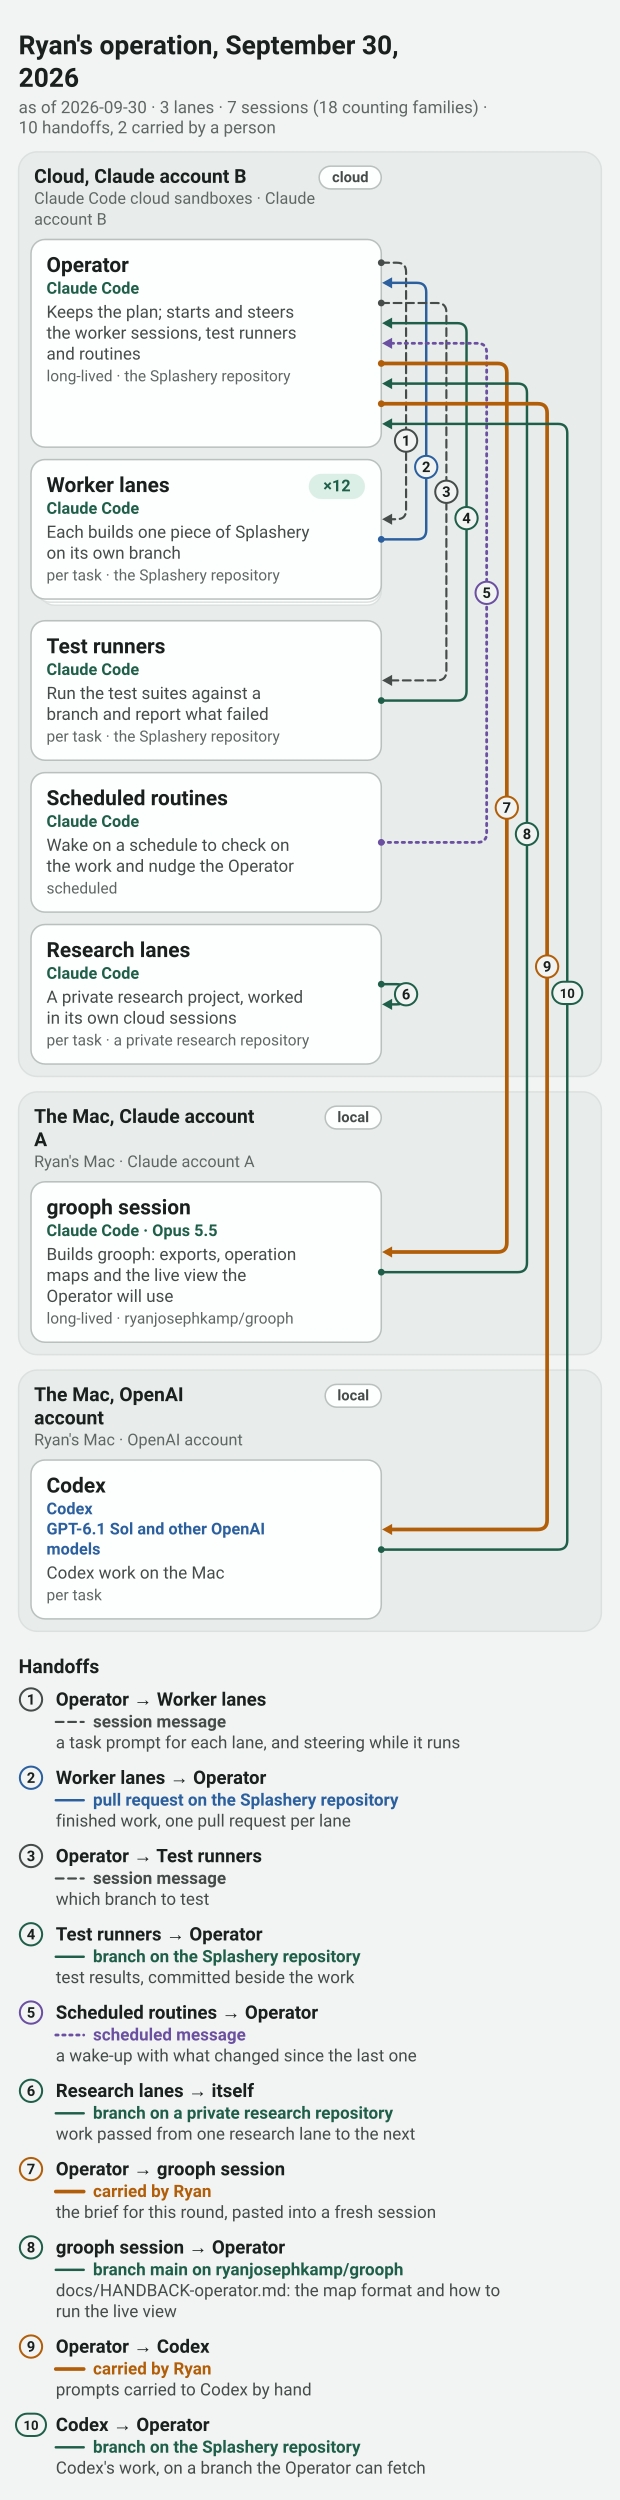
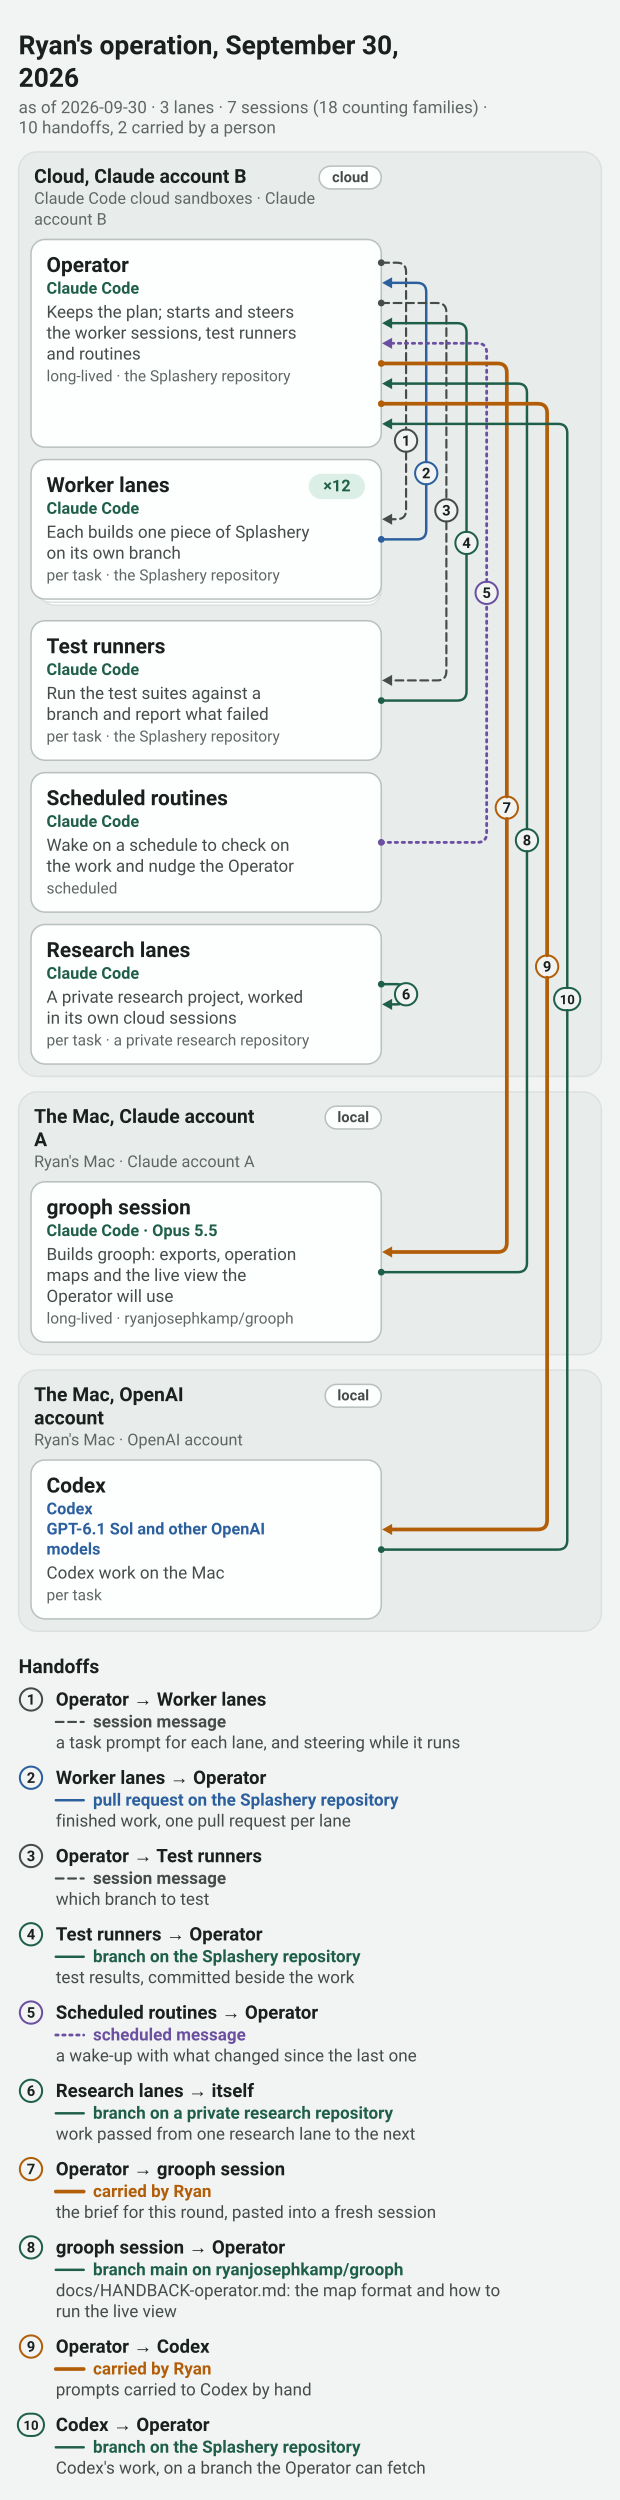
<svg xmlns="http://www.w3.org/2000/svg" class="grooph-picture" data-picture="map" viewBox="0 0 400 1613" width="400" height="1613" role="img" font-family="system-ui, -apple-system, 'Segoe UI', Roboto, 'Helvetica Neue', Arial, sans-serif">
  <rect x="0" y="0" width="400" height="1613" style="fill:#f1f4f3" />
  <text x="12" y="35" font-size="17" font-weight="700" style="fill:#1a201e">Ryan's operation, September 30,</text>
  <text x="12" y="56" font-size="17" font-weight="700" style="fill:#1a201e">2026</text>
  <text x="12" y="73" font-size="11" style="fill:#5f6764">as of 2026-09-30 · 3 lanes · 7 sessions (18 counting families) ·</text>
  <text x="12" y="86" font-size="11" style="fill:#5f6764">10 handoffs, 2 carried by a person</text>
  <g data-lane="cloud-b">
    <rect x="12" y="98" width="376" height="596.5" rx="12" stroke-width="1" style="fill:#e8edeb;stroke:#dce1df" />
    <text x="22" y="118" font-size="12.5" font-weight="700" style="fill:#1a201e">Cloud, Claude account B</text>
    <rect x="205.9" y="107.2" width="40.1" height="14.7" rx="7.4" stroke-width="1" style="fill:#fdfefe;stroke:#b9c1be" />
    <text x="226" y="117.5" font-size="9.5" font-weight="700" text-anchor="middle" style="fill:#454c49">cloud</text>
    <text x="22" y="131.5" font-size="10.5" style="fill:#5f6764">Claude Code cloud sandboxes · Claude</text>
    <text x="22" y="145" font-size="10.5" style="fill:#5f6764">account B</text>
  </g>
  <g data-lane="mac-a">
    <rect x="12" y="704.5" width="376" height="169.5" rx="12" stroke-width="1" style="fill:#e8edeb;stroke:#dce1df" />
    <text x="22" y="724.5" font-size="12.5" font-weight="700" style="fill:#1a201e">The Mac, Claude account</text>
    <rect x="209.8" y="713.7" width="36.2" height="14.7" rx="7.4" stroke-width="1" style="fill:#fdfefe;stroke:#b9c1be" />
    <text x="227.9" y="724" font-size="9.5" font-weight="700" text-anchor="middle" style="fill:#454c49">local</text>
    <text x="22" y="739.5" font-size="12.5" font-weight="700" style="fill:#1a201e">A</text>
    <text x="22" y="753" font-size="10.5" style="fill:#5f6764">Ryan's Mac · Claude account A</text>
  </g>
  <g data-lane="mac-openai">
    <rect x="12" y="884" width="376" height="168.5" rx="12" stroke-width="1" style="fill:#e8edeb;stroke:#dce1df" />
    <text x="22" y="904" font-size="12.5" font-weight="700" style="fill:#1a201e">The Mac, OpenAI</text>
    <rect x="209.8" y="893.2" width="36.2" height="14.7" rx="7.4" stroke-width="1" style="fill:#fdfefe;stroke:#b9c1be" />
    <text x="227.9" y="903.5" font-size="9.5" font-weight="700" text-anchor="middle" style="fill:#454c49">local</text>
    <text x="22" y="919" font-size="12.5" font-weight="700" style="fill:#1a201e">account</text>
    <text x="22" y="932.5" font-size="10.5" style="fill:#5f6764">Ryan's Mac · OpenAI account</text>
  </g>
  <g data-session="operator">
    <rect data-card="" x="20" y="154.5" width="226" height="134" rx="9" stroke-width="1" style="fill:#fdfefe;stroke:#b9c1be" />
    <text x="30" y="175.5" font-size="13.5" font-weight="700" style="fill:#1a201e">Operator</text>
    <text x="30" y="189.5" font-size="10.5" font-weight="700" style="fill:#1f5f4a">Claude Code</text>
    <text x="30" y="205" font-size="11" style="fill:#454c49">Keeps the plan; starts and steers</text>
    <text x="30" y="218.5" font-size="11" style="fill:#454c49">the worker sessions, test runners</text>
    <text x="30" y="232" font-size="11" style="fill:#454c49">and routines</text>
    <text x="30" y="246" font-size="10" style="fill:#5f6764">long-lived · the Splashery repository</text>
  </g>
  <g data-session="workers">
    <rect x="26" y="302.5" width="220" height="88" rx="9" stroke-width="1" style="fill:#fdfefe;stroke:#dce1df" />
    <rect x="23" y="299.5" width="223" height="89" rx="9" stroke-width="1" style="fill:#fdfefe;stroke:#dce1df" />
    <rect data-card="" x="20" y="296.5" width="226" height="90" rx="9" stroke-width="1" style="fill:#fdfefe;stroke:#b9c1be" />
    <text x="30" y="317.5" font-size="13.5" font-weight="700" style="fill:#1a201e">Worker lanes</text>
    <rect x="199.2" y="305.7" width="36.3" height="16.3" rx="8.1" style="fill:#dcefe6" />
    <text x="217.4" y="317" font-size="10.5" font-weight="700" text-anchor="middle" style="fill:#1f5f4a">×12</text>
    <text x="30" y="331.5" font-size="10.5" font-weight="700" style="fill:#1f5f4a">Claude Code</text>
    <text x="30" y="347" font-size="11" style="fill:#454c49">Each builds one piece of Splashery</text>
    <text x="30" y="360.5" font-size="11" style="fill:#454c49">on its own branch</text>
    <text x="30" y="374.5" font-size="10" style="fill:#5f6764">per task · the Splashery repository</text>
  </g>
  <g data-session="test-runners">
    <rect data-card="" x="20" y="400.5" width="226" height="90" rx="9" stroke-width="1" style="fill:#fdfefe;stroke:#b9c1be" />
    <text x="30" y="421.5" font-size="13.5" font-weight="700" style="fill:#1a201e">Test runners</text>
    <text x="30" y="435.5" font-size="10.5" font-weight="700" style="fill:#1f5f4a">Claude Code</text>
    <text x="30" y="451" font-size="11" style="fill:#454c49">Run the test suites against a</text>
    <text x="30" y="464.5" font-size="11" style="fill:#454c49">branch and report what failed</text>
    <text x="30" y="478.5" font-size="10" style="fill:#5f6764">per task · the Splashery repository</text>
  </g>
  <g data-session="routines">
    <rect data-card="" x="20" y="498.5" width="226" height="90" rx="9" stroke-width="1" style="fill:#fdfefe;stroke:#b9c1be" />
    <text x="30" y="519.5" font-size="13.5" font-weight="700" style="fill:#1a201e">Scheduled routines</text>
    <text x="30" y="533.5" font-size="10.5" font-weight="700" style="fill:#1f5f4a">Claude Code</text>
    <text x="30" y="549" font-size="11" style="fill:#454c49">Wake on a schedule to check on</text>
    <text x="30" y="562.5" font-size="11" style="fill:#454c49">the work and nudge the Operator</text>
    <text x="30" y="576.5" font-size="10" style="fill:#5f6764">scheduled</text>
  </g>
  <g data-session="research">
    <rect data-card="" x="20" y="596.5" width="226" height="90" rx="9" stroke-width="1" style="fill:#fdfefe;stroke:#b9c1be" />
    <text x="30" y="617.5" font-size="13.5" font-weight="700" style="fill:#1a201e">Research lanes</text>
    <text x="30" y="631.5" font-size="10.5" font-weight="700" style="fill:#1f5f4a">Claude Code</text>
    <text x="30" y="647" font-size="11" style="fill:#454c49">A private research project, worked</text>
    <text x="30" y="660.5" font-size="11" style="fill:#454c49">in its own cloud sessions</text>
    <text x="30" y="674.5" font-size="10" style="fill:#5f6764">per task · a private research repository</text>
  </g>
  <g data-session="grooph">
    <rect data-card="" x="20" y="762.5" width="226" height="103.5" rx="9" stroke-width="1" style="fill:#fdfefe;stroke:#b9c1be" />
    <text x="30" y="783.5" font-size="13.5" font-weight="700" style="fill:#1a201e">grooph session</text>
    <text x="30" y="797.5" font-size="10.5" font-weight="700" style="fill:#1f5f4a">Claude Code · Opus 5.5</text>
    <text x="30" y="813" font-size="11" style="fill:#454c49">Builds grooph: exports, operation</text>
    <text x="30" y="826.5" font-size="11" style="fill:#454c49">maps and the live view the</text>
    <text x="30" y="840" font-size="11" style="fill:#454c49">Operator will use</text>
    <text x="30" y="854" font-size="10" style="fill:#5f6764">long-lived · ryanjosephkamp/grooph</text>
  </g>
  <g data-session="codex">
    <rect data-card="" x="20" y="942" width="226" height="102.5" rx="9" stroke-width="1" style="fill:#fdfefe;stroke:#b9c1be" />
    <text x="30" y="963" font-size="13.5" font-weight="700" style="fill:#1a201e">Codex</text>
    <text x="30" y="977" font-size="10.5" font-weight="700" style="fill:#2b5f9e">Codex</text>
    <text x="30" y="990" font-size="10.5" font-weight="700" style="fill:#2b5f9e">GPT-6.1 Sol and other OpenAI</text>
    <text x="30" y="1003" font-size="10.5" font-weight="700" style="fill:#2b5f9e">models</text>
    <text x="30" y="1018.5" font-size="11" style="fill:#454c49">Codex work on the Mac</text>
    <text x="30" y="1032.5" font-size="10" style="fill:#5f6764">per task</text>
  </g>
+   <g data-plate="h-start-workers">
+     <circle cx="262" cy="284.3" r="7.2" stroke-width="1.3" style="fill:#f1f4f3;stroke:#454c49" />
+   </g>
+   <g data-plate="h-workers-back">
+     <circle cx="275" cy="305.3" r="7.2" stroke-width="1.3" style="fill:#f1f4f3;stroke:#2b5f9e" />
+   </g>
+   <g data-plate="h-start-tests">
+     <circle cx="288" cy="329.3" r="7.2" stroke-width="1.3" style="fill:#f1f4f3;stroke:#454c49" />
+   </g>
+   <g data-plate="h-tests-back">
+     <circle cx="301" cy="350.3" r="7.2" stroke-width="1.3" style="fill:#f1f4f3;stroke:#1f5f4a" />
+   </g>
+   <g data-plate="h-routines">
+     <circle cx="314" cy="382.5" r="7.2" stroke-width="1.3" style="fill:#f1f4f3;stroke:#6b4fa0" />
+   </g>
+   <g data-plate="h-brief-grooph">
+     <circle cx="327" cy="521.1" r="7.2" stroke-width="1.3" style="fill:#f1f4f3;stroke:#b25e09" />
+   </g>
+   <g data-plate="h-grooph-back">
+     <circle cx="340" cy="542.1" r="7.2" stroke-width="1.3" style="fill:#f1f4f3;stroke:#1f5f4a" />
+   </g>
+   <g data-plate="h-brief-codex">
+     <circle cx="353" cy="623.6" r="7.2" stroke-width="1.3" style="fill:#f1f4f3;stroke:#b25e09" />
+   </g>
+   <g data-plate="h-codex-back">
+     <rect x="357.5" y="637.4" width="16.9" height="14.4" rx="7.2" stroke-width="1.3" style="fill:#f1f4f3;stroke:#1f5f4a" />
+   </g>
  <g data-handoff="h-start-workers">
-     <path d="M246,169.5 H256 Q262,169.5 262,175.5 V329 Q262,335 256,335 H251.5" fill="none" stroke-width="1.4" stroke-linecap="round" stroke-dasharray="5 3" style="stroke:#454c49" />
+     <path d="M246,169.5 H256 Q262,169.5 262,175.5 V277.1 M262,291.5 V329 Q262,335 256,335 H251.5" fill="none" stroke-width="1.4" stroke-linecap="round" stroke-dasharray="5 3" style="stroke:#454c49" />
    <circle cx="246" cy="169.5" r="2.2" style="fill:#454c49" />
    <path d="M246.5,335 l6.5,-3.6 v7.2 z" style="fill:#454c49" />
-     <g data-badge="">
-       <circle cx="262" cy="284.3" r="7.2" stroke-width="1.3" style="fill:#f1f4f3;stroke:#454c49" />
-       <text x="262" y="287.6" font-size="9.5" font-weight="700" text-anchor="middle" style="fill:#1a201e">1</text>
-     </g>
  </g>
  <g data-handoff="h-workers-back">
-     <path d="M246,348 H269 Q275,348 275,342 V188.5 Q275,182.5 269,182.5 H251.5" fill="none" stroke-width="1.6" stroke-linecap="round" style="stroke:#2b5f9e" />
+     <path d="M246,348 H269 Q275,348 275,342 V312.5 M275,298.1 V188.5 Q275,182.5 269,182.5 H251.5" fill="none" stroke-width="1.6" stroke-linecap="round" style="stroke:#2b5f9e" />
    <circle cx="246" cy="348" r="2.2" style="fill:#2b5f9e" />
    <path d="M246.5,182.5 l6.5,-3.6 v7.2 z" style="fill:#2b5f9e" />
-     <g data-badge="">
-       <circle cx="275" cy="301.3" r="7.2" stroke-width="1.3" style="fill:#f1f4f3;stroke:#2b5f9e" />
-       <text x="275" y="304.6" font-size="9.5" font-weight="700" text-anchor="middle" style="fill:#1a201e">2</text>
-     </g>
  </g>
  <g data-handoff="h-start-tests">
-     <path d="M246,195.5 H282 Q288,195.5 288,201.5 V433 Q288,439 282,439 H251.5" fill="none" stroke-width="1.4" stroke-linecap="round" stroke-dasharray="5 3" style="stroke:#454c49" />
+     <path d="M246,195.5 H282 Q288,195.5 288,201.5 V322.1 M288,336.5 V433 Q288,439 282,439 H251.5" fill="none" stroke-width="1.4" stroke-linecap="round" stroke-dasharray="5 3" style="stroke:#454c49" />
    <circle cx="246" cy="195.5" r="2.2" style="fill:#454c49" />
    <path d="M246.5,439 l6.5,-3.6 v7.2 z" style="fill:#454c49" />
-     <g data-badge="">
-       <circle cx="288" cy="317.3" r="7.2" stroke-width="1.3" style="fill:#f1f4f3;stroke:#454c49" />
-       <text x="288" y="320.6" font-size="9.5" font-weight="700" text-anchor="middle" style="fill:#1a201e">3</text>
-     </g>
  </g>
  <g data-handoff="h-tests-back">
-     <path d="M246,452 H295 Q301,452 301,446 V214.5 Q301,208.5 295,208.5 H251.5" fill="none" stroke-width="1.6" stroke-linecap="round" style="stroke:#1f5f4a" />
+     <path d="M246,452 H295 Q301,452 301,446 V357.5 M301,343.1 V214.5 Q301,208.5 295,208.5 H251.5" fill="none" stroke-width="1.6" stroke-linecap="round" style="stroke:#1f5f4a" />
    <circle cx="246" cy="452" r="2.2" style="fill:#1f5f4a" />
    <path d="M246.5,208.5 l6.5,-3.6 v7.2 z" style="fill:#1f5f4a" />
-     <g data-badge="">
-       <circle cx="301" cy="334.3" r="7.2" stroke-width="1.3" style="fill:#f1f4f3;stroke:#1f5f4a" />
-       <text x="301" y="337.6" font-size="9.5" font-weight="700" text-anchor="middle" style="fill:#1a201e">4</text>
-     </g>
  </g>
  <g data-handoff="h-routines">
-     <path d="M246,543.5 H308 Q314,543.5 314,537.5 V227.5 Q314,221.5 308,221.5 H251.5" fill="none" stroke-width="1.8" stroke-linecap="round" stroke-dasharray="1.5 3" style="stroke:#6b4fa0" />
+     <path d="M246,543.5 H308 Q314,543.5 314,537.5 V389.7 M314,375.3 V227.5 Q314,221.5 308,221.5 H251.5" fill="none" stroke-width="1.8" stroke-linecap="round" stroke-dasharray="1.5 3" style="stroke:#6b4fa0" />
    <circle cx="246" cy="543.5" r="2.2" style="fill:#6b4fa0" />
    <path d="M246.5,221.5 l6.5,-3.6 v7.2 z" style="fill:#6b4fa0" />
-     <g data-badge="">
-       <circle cx="314" cy="382.5" r="7.2" stroke-width="1.3" style="fill:#f1f4f3;stroke:#6b4fa0" />
-       <text x="314" y="385.8" font-size="9.5" font-weight="700" text-anchor="middle" style="fill:#1a201e">5</text>
-     </g>
  </g>
  <g data-handoff="h-research">
    <path d="M246,635 H256 Q262,635 262,641 V642 Q262,648 256,648 H251.5" fill="none" stroke-width="1.6" stroke-linecap="round" style="stroke:#1f5f4a" />
    <circle cx="246" cy="635" r="2.2" style="fill:#1f5f4a" />
    <path d="M246.5,648 l6.5,-3.6 v7.2 z" style="fill:#1f5f4a" />
-     <g data-badge="">
-       <circle cx="262" cy="641.5" r="7.2" stroke-width="1.3" style="fill:#f1f4f3;stroke:#1f5f4a" />
-       <text x="262" y="644.8" font-size="9.5" font-weight="700" text-anchor="middle" style="fill:#1a201e">6</text>
-     </g>
+   </g>
+   <g data-plate="h-research">
+     <circle cx="262" cy="641.5" r="7.2" stroke-width="1.3" style="fill:#f1f4f3;stroke:#1f5f4a" />
  </g>
  <g data-handoff="h-brief-grooph">
-     <path d="M246,234.5 H321 Q327,234.5 327,240.5 V801.8 Q327,807.8 321,807.8 H251.5" fill="none" stroke-width="2.4" stroke-linecap="round" style="stroke:#b25e09" />
+     <path d="M246,234.5 H321 Q327,234.5 327,240.5 V513.9 M327,528.3 V801.8 Q327,807.8 321,807.8 H251.5" fill="none" stroke-width="2.4" stroke-linecap="round" style="stroke:#b25e09" />
    <circle cx="246" cy="234.5" r="2.2" style="fill:#b25e09" />
    <path d="M246.5,807.8 l6.5,-3.6 v7.2 z" style="fill:#b25e09" />
-     <g data-badge="">
-       <circle cx="327" cy="521.1" r="7.2" stroke-width="1.3" style="fill:#f1f4f3;stroke:#b25e09" />
-       <text x="327" y="524.4" font-size="9.5" font-weight="700" text-anchor="middle" style="fill:#1a201e">7</text>
-     </g>
  </g>
  <g data-handoff="h-grooph-back">
-     <path d="M246,820.8 H334 Q340,820.8 340,814.8 V253.5 Q340,247.5 334,247.5 H251.5" fill="none" stroke-width="1.6" stroke-linecap="round" style="stroke:#1f5f4a" />
+     <path d="M246,820.8 H334 Q340,820.8 340,814.8 V549.3 M340,534.9 V253.5 Q340,247.5 334,247.5 H251.5" fill="none" stroke-width="1.6" stroke-linecap="round" style="stroke:#1f5f4a" />
    <circle cx="246" cy="820.8" r="2.2" style="fill:#1f5f4a" />
    <path d="M246.5,247.5 l6.5,-3.6 v7.2 z" style="fill:#1f5f4a" />
-     <g data-badge="">
-       <circle cx="340" cy="538.1" r="7.2" stroke-width="1.3" style="fill:#f1f4f3;stroke:#1f5f4a" />
-       <text x="340" y="541.4" font-size="9.5" font-weight="700" text-anchor="middle" style="fill:#1a201e">8</text>
-     </g>
  </g>
  <g data-handoff="h-brief-codex">
-     <path d="M246,260.5 H347 Q353,260.5 353,266.5 V980.8 Q353,986.8 347,986.8 H251.5" fill="none" stroke-width="2.4" stroke-linecap="round" style="stroke:#b25e09" />
+     <path d="M246,260.5 H347 Q353,260.5 353,266.5 V616.4 M353,630.8 V980.8 Q353,986.8 347,986.8 H251.5" fill="none" stroke-width="2.4" stroke-linecap="round" style="stroke:#b25e09" />
    <circle cx="246" cy="260.5" r="2.2" style="fill:#b25e09" />
    <path d="M246.5,986.8 l6.5,-3.6 v7.2 z" style="fill:#b25e09" />
-     <g data-badge="">
-       <circle cx="353" cy="623.6" r="7.2" stroke-width="1.3" style="fill:#f1f4f3;stroke:#b25e09" />
-       <text x="353" y="626.9" font-size="9.5" font-weight="700" text-anchor="middle" style="fill:#1a201e">9</text>
-     </g>
  </g>
  <g data-handoff="h-codex-back">
-     <path d="M246,999.8 H360 Q366,999.8 366,993.8 V279.5 Q366,273.5 360,273.5 H251.5" fill="none" stroke-width="1.6" stroke-linecap="round" style="stroke:#1f5f4a" />
+     <path d="M246,999.8 H360 Q366,999.8 366,993.8 V651.8 M366,637.4 V279.5 Q366,273.5 360,273.5 H251.5" fill="none" stroke-width="1.6" stroke-linecap="round" style="stroke:#1f5f4a" />
    <circle cx="246" cy="999.8" r="2.2" style="fill:#1f5f4a" />
    <path d="M246.5,273.5 l6.5,-3.6 v7.2 z" style="fill:#1f5f4a" />
-     <g data-badge="">
-       <rect x="356.3" y="633.4" width="19.4" height="14.4" rx="7.2" stroke-width="1.3" style="fill:#f1f4f3;stroke:#1f5f4a" />
-       <text x="366" y="643.9" font-size="8.5" font-weight="700" text-anchor="middle" style="fill:#1a201e">10</text>
-     </g>
+   </g>
+   <g data-number="h-start-workers">
+     <text x="262" y="287.6" font-size="9.5" font-weight="700" text-anchor="middle" style="fill:#1a201e">1</text>
+   </g>
+   <g data-number="h-workers-back">
+     <text x="275" y="308.6" font-size="9.5" font-weight="700" text-anchor="middle" style="fill:#1a201e">2</text>
+   </g>
+   <g data-number="h-start-tests">
+     <text x="288" y="332.6" font-size="9.5" font-weight="700" text-anchor="middle" style="fill:#1a201e">3</text>
+   </g>
+   <g data-number="h-tests-back">
+     <text x="301" y="353.6" font-size="9.5" font-weight="700" text-anchor="middle" style="fill:#1a201e">4</text>
+   </g>
+   <g data-number="h-routines">
+     <text x="314" y="385.8" font-size="9.5" font-weight="700" text-anchor="middle" style="fill:#1a201e">5</text>
+   </g>
+   <g data-number="h-research">
+     <text x="262" y="644.8" font-size="9.5" font-weight="700" text-anchor="middle" style="fill:#1a201e">6</text>
+   </g>
+   <g data-number="h-brief-grooph">
+     <text x="327" y="524.4" font-size="9.5" font-weight="700" text-anchor="middle" style="fill:#1a201e">7</text>
+   </g>
+   <g data-number="h-grooph-back">
+     <text x="340" y="545.4" font-size="9.5" font-weight="700" text-anchor="middle" style="fill:#1a201e">8</text>
+   </g>
+   <g data-number="h-brief-codex">
+     <text x="353" y="626.9" font-size="9.5" font-weight="700" text-anchor="middle" style="fill:#1a201e">9</text>
+   </g>
+   <g data-number="h-codex-back">
+     <text x="366" y="647.9" font-size="8.5" font-weight="700" text-anchor="middle" style="fill:#1a201e">10</text>
  </g>
  <text x="12" y="1079.5" font-size="12.5" font-weight="700" style="fill:#1a201e">Handoffs</text>
  <g data-handoff-row="h-start-workers">
    <rect data-row="" x="8" y="1086.5" width="384" height="47.5" rx="8" style="fill:transparent" />
    <circle cx="20" cy="1096.5" r="7.2" stroke-width="1.3" style="fill:#f1f4f3;stroke:#454c49" />
    <text x="20" y="1099.8" font-size="9.5" font-weight="700" text-anchor="middle" style="fill:#1a201e">1</text>
    <text x="36" y="1100.5" font-size="12" font-weight="700" style="fill:#1a201e">Operator → Worker lanes</text>
    <path d="M36,1111 h18" fill="none" stroke-width="1.4" stroke-linecap="round" stroke-dasharray="5 3" style="stroke:#454c49" />
    <text x="60" y="1114.5" font-size="11" font-weight="700" style="fill:#454c49">session message</text>
    <text x="36" y="1128" font-size="11" style="fill:#454c49">a task prompt for each lane, and steering while it runs</text>
  </g>
  <g data-handoff-row="h-workers-back">
    <rect data-row="" x="8" y="1137" width="384" height="47.5" rx="8" style="fill:transparent" />
    <circle cx="20" cy="1147" r="7.2" stroke-width="1.3" style="fill:#f1f4f3;stroke:#2b5f9e" />
    <text x="20" y="1150.3" font-size="9.5" font-weight="700" text-anchor="middle" style="fill:#1a201e">2</text>
    <text x="36" y="1151" font-size="12" font-weight="700" style="fill:#1a201e">Worker lanes → Operator</text>
    <path d="M36,1161.5 h18" fill="none" stroke-width="1.6" stroke-linecap="round" style="stroke:#2b5f9e" />
    <text x="60" y="1165" font-size="11" font-weight="700" style="fill:#2b5f9e">pull request on the Splashery repository</text>
    <text x="36" y="1178.5" font-size="11" style="fill:#454c49">finished work, one pull request per lane</text>
  </g>
  <g data-handoff-row="h-start-tests">
    <rect data-row="" x="8" y="1187.5" width="384" height="47.5" rx="8" style="fill:transparent" />
    <circle cx="20" cy="1197.5" r="7.2" stroke-width="1.3" style="fill:#f1f4f3;stroke:#454c49" />
    <text x="20" y="1200.8" font-size="9.5" font-weight="700" text-anchor="middle" style="fill:#1a201e">3</text>
    <text x="36" y="1201.5" font-size="12" font-weight="700" style="fill:#1a201e">Operator → Test runners</text>
    <path d="M36,1212 h18" fill="none" stroke-width="1.4" stroke-linecap="round" stroke-dasharray="5 3" style="stroke:#454c49" />
    <text x="60" y="1215.5" font-size="11" font-weight="700" style="fill:#454c49">session message</text>
    <text x="36" y="1229" font-size="11" style="fill:#454c49">which branch to test</text>
  </g>
  <g data-handoff-row="h-tests-back">
    <rect data-row="" x="8" y="1238" width="384" height="47.5" rx="8" style="fill:transparent" />
    <circle cx="20" cy="1248" r="7.2" stroke-width="1.3" style="fill:#f1f4f3;stroke:#1f5f4a" />
    <text x="20" y="1251.3" font-size="9.5" font-weight="700" text-anchor="middle" style="fill:#1a201e">4</text>
    <text x="36" y="1252" font-size="12" font-weight="700" style="fill:#1a201e">Test runners → Operator</text>
    <path d="M36,1262.5 h18" fill="none" stroke-width="1.6" stroke-linecap="round" style="stroke:#1f5f4a" />
    <text x="60" y="1266" font-size="11" font-weight="700" style="fill:#1f5f4a">branch on the Splashery repository</text>
    <text x="36" y="1279.5" font-size="11" style="fill:#454c49">test results, committed beside the work</text>
  </g>
  <g data-handoff-row="h-routines">
    <rect data-row="" x="8" y="1288.5" width="384" height="47.5" rx="8" style="fill:transparent" />
    <circle cx="20" cy="1298.5" r="7.2" stroke-width="1.3" style="fill:#f1f4f3;stroke:#6b4fa0" />
    <text x="20" y="1301.8" font-size="9.5" font-weight="700" text-anchor="middle" style="fill:#1a201e">5</text>
    <text x="36" y="1302.5" font-size="12" font-weight="700" style="fill:#1a201e">Scheduled routines → Operator</text>
    <path d="M36,1313 h18" fill="none" stroke-width="1.8" stroke-linecap="round" stroke-dasharray="1.5 3" style="stroke:#6b4fa0" />
    <text x="60" y="1316.5" font-size="11" font-weight="700" style="fill:#6b4fa0">scheduled message</text>
    <text x="36" y="1330" font-size="11" style="fill:#454c49">a wake-up with what changed since the last one</text>
  </g>
  <g data-handoff-row="h-research">
    <rect data-row="" x="8" y="1339" width="384" height="47.5" rx="8" style="fill:transparent" />
    <circle cx="20" cy="1349" r="7.2" stroke-width="1.3" style="fill:#f1f4f3;stroke:#1f5f4a" />
    <text x="20" y="1352.3" font-size="9.5" font-weight="700" text-anchor="middle" style="fill:#1a201e">6</text>
    <text x="36" y="1353" font-size="12" font-weight="700" style="fill:#1a201e">Research lanes → itself</text>
    <path d="M36,1363.5 h18" fill="none" stroke-width="1.6" stroke-linecap="round" style="stroke:#1f5f4a" />
    <text x="60" y="1367" font-size="11" font-weight="700" style="fill:#1f5f4a">branch on a private research repository</text>
    <text x="36" y="1380.5" font-size="11" style="fill:#454c49">work passed from one research lane to the next</text>
  </g>
  <g data-handoff-row="h-brief-grooph">
    <rect data-row="" x="8" y="1389.5" width="384" height="47.5" rx="8" style="fill:transparent" />
    <circle cx="20" cy="1399.5" r="7.2" stroke-width="1.3" style="fill:#f1f4f3;stroke:#b25e09" />
    <text x="20" y="1402.8" font-size="9.5" font-weight="700" text-anchor="middle" style="fill:#1a201e">7</text>
    <text x="36" y="1403.5" font-size="12" font-weight="700" style="fill:#1a201e">Operator → grooph session</text>
    <path d="M36,1414 h18" fill="none" stroke-width="2.4" stroke-linecap="round" style="stroke:#b25e09" />
    <text x="60" y="1417.5" font-size="11" font-weight="700" style="fill:#b25e09">carried by Ryan</text>
    <text x="36" y="1431" font-size="11" style="fill:#454c49">the brief for this round, pasted into a fresh session</text>
  </g>
  <g data-handoff-row="h-grooph-back">
    <rect data-row="" x="8" y="1440" width="384" height="61" rx="8" style="fill:transparent" />
    <circle cx="20" cy="1450" r="7.2" stroke-width="1.3" style="fill:#f1f4f3;stroke:#1f5f4a" />
    <text x="20" y="1453.3" font-size="9.5" font-weight="700" text-anchor="middle" style="fill:#1a201e">8</text>
    <text x="36" y="1454" font-size="12" font-weight="700" style="fill:#1a201e">grooph session → Operator</text>
    <path d="M36,1464.5 h18" fill="none" stroke-width="1.6" stroke-linecap="round" style="stroke:#1f5f4a" />
    <text x="60" y="1468" font-size="11" font-weight="700" style="fill:#1f5f4a">branch main on ryanjosephkamp/grooph</text>
    <text x="36" y="1481.5" font-size="11" style="fill:#454c49">docs/HANDBACK-operator.md: the map format and how to</text>
    <text x="36" y="1495" font-size="11" style="fill:#454c49">run the live view</text>
  </g>
  <g data-handoff-row="h-brief-codex">
    <rect data-row="" x="8" y="1504" width="384" height="47.5" rx="8" style="fill:transparent" />
    <circle cx="20" cy="1514" r="7.2" stroke-width="1.3" style="fill:#f1f4f3;stroke:#b25e09" />
    <text x="20" y="1517.3" font-size="9.5" font-weight="700" text-anchor="middle" style="fill:#1a201e">9</text>
    <text x="36" y="1518" font-size="12" font-weight="700" style="fill:#1a201e">Operator → Codex</text>
    <path d="M36,1528.5 h18" fill="none" stroke-width="2.4" stroke-linecap="round" style="stroke:#b25e09" />
    <text x="60" y="1532" font-size="11" font-weight="700" style="fill:#b25e09">carried by Ryan</text>
    <text x="36" y="1545.5" font-size="11" style="fill:#454c49">prompts carried to Codex by hand</text>
  </g>
  <g data-handoff-row="h-codex-back">
    <rect data-row="" x="8" y="1554.5" width="384" height="47.5" rx="8" style="fill:transparent" />
-     <rect x="10.3" y="1557.3" width="19.4" height="14.4" rx="7.2" stroke-width="1.3" style="fill:#f1f4f3;stroke:#1f5f4a" />
+     <rect x="11.5" y="1557.3" width="16.9" height="14.4" rx="7.2" stroke-width="1.3" style="fill:#f1f4f3;stroke:#1f5f4a" />
    <text x="20" y="1567.8" font-size="8.5" font-weight="700" text-anchor="middle" style="fill:#1a201e">10</text>
    <text x="36" y="1568.5" font-size="12" font-weight="700" style="fill:#1a201e">Codex → Operator</text>
    <path d="M36,1579 h18" fill="none" stroke-width="1.6" stroke-linecap="round" style="stroke:#1f5f4a" />
    <text x="60" y="1582.5" font-size="11" font-weight="700" style="fill:#1f5f4a">branch on the Splashery repository</text>
    <text x="36" y="1596" font-size="11" style="fill:#454c49">Codex's work, on a branch the Operator can fetch</text>
  </g>
</svg>
